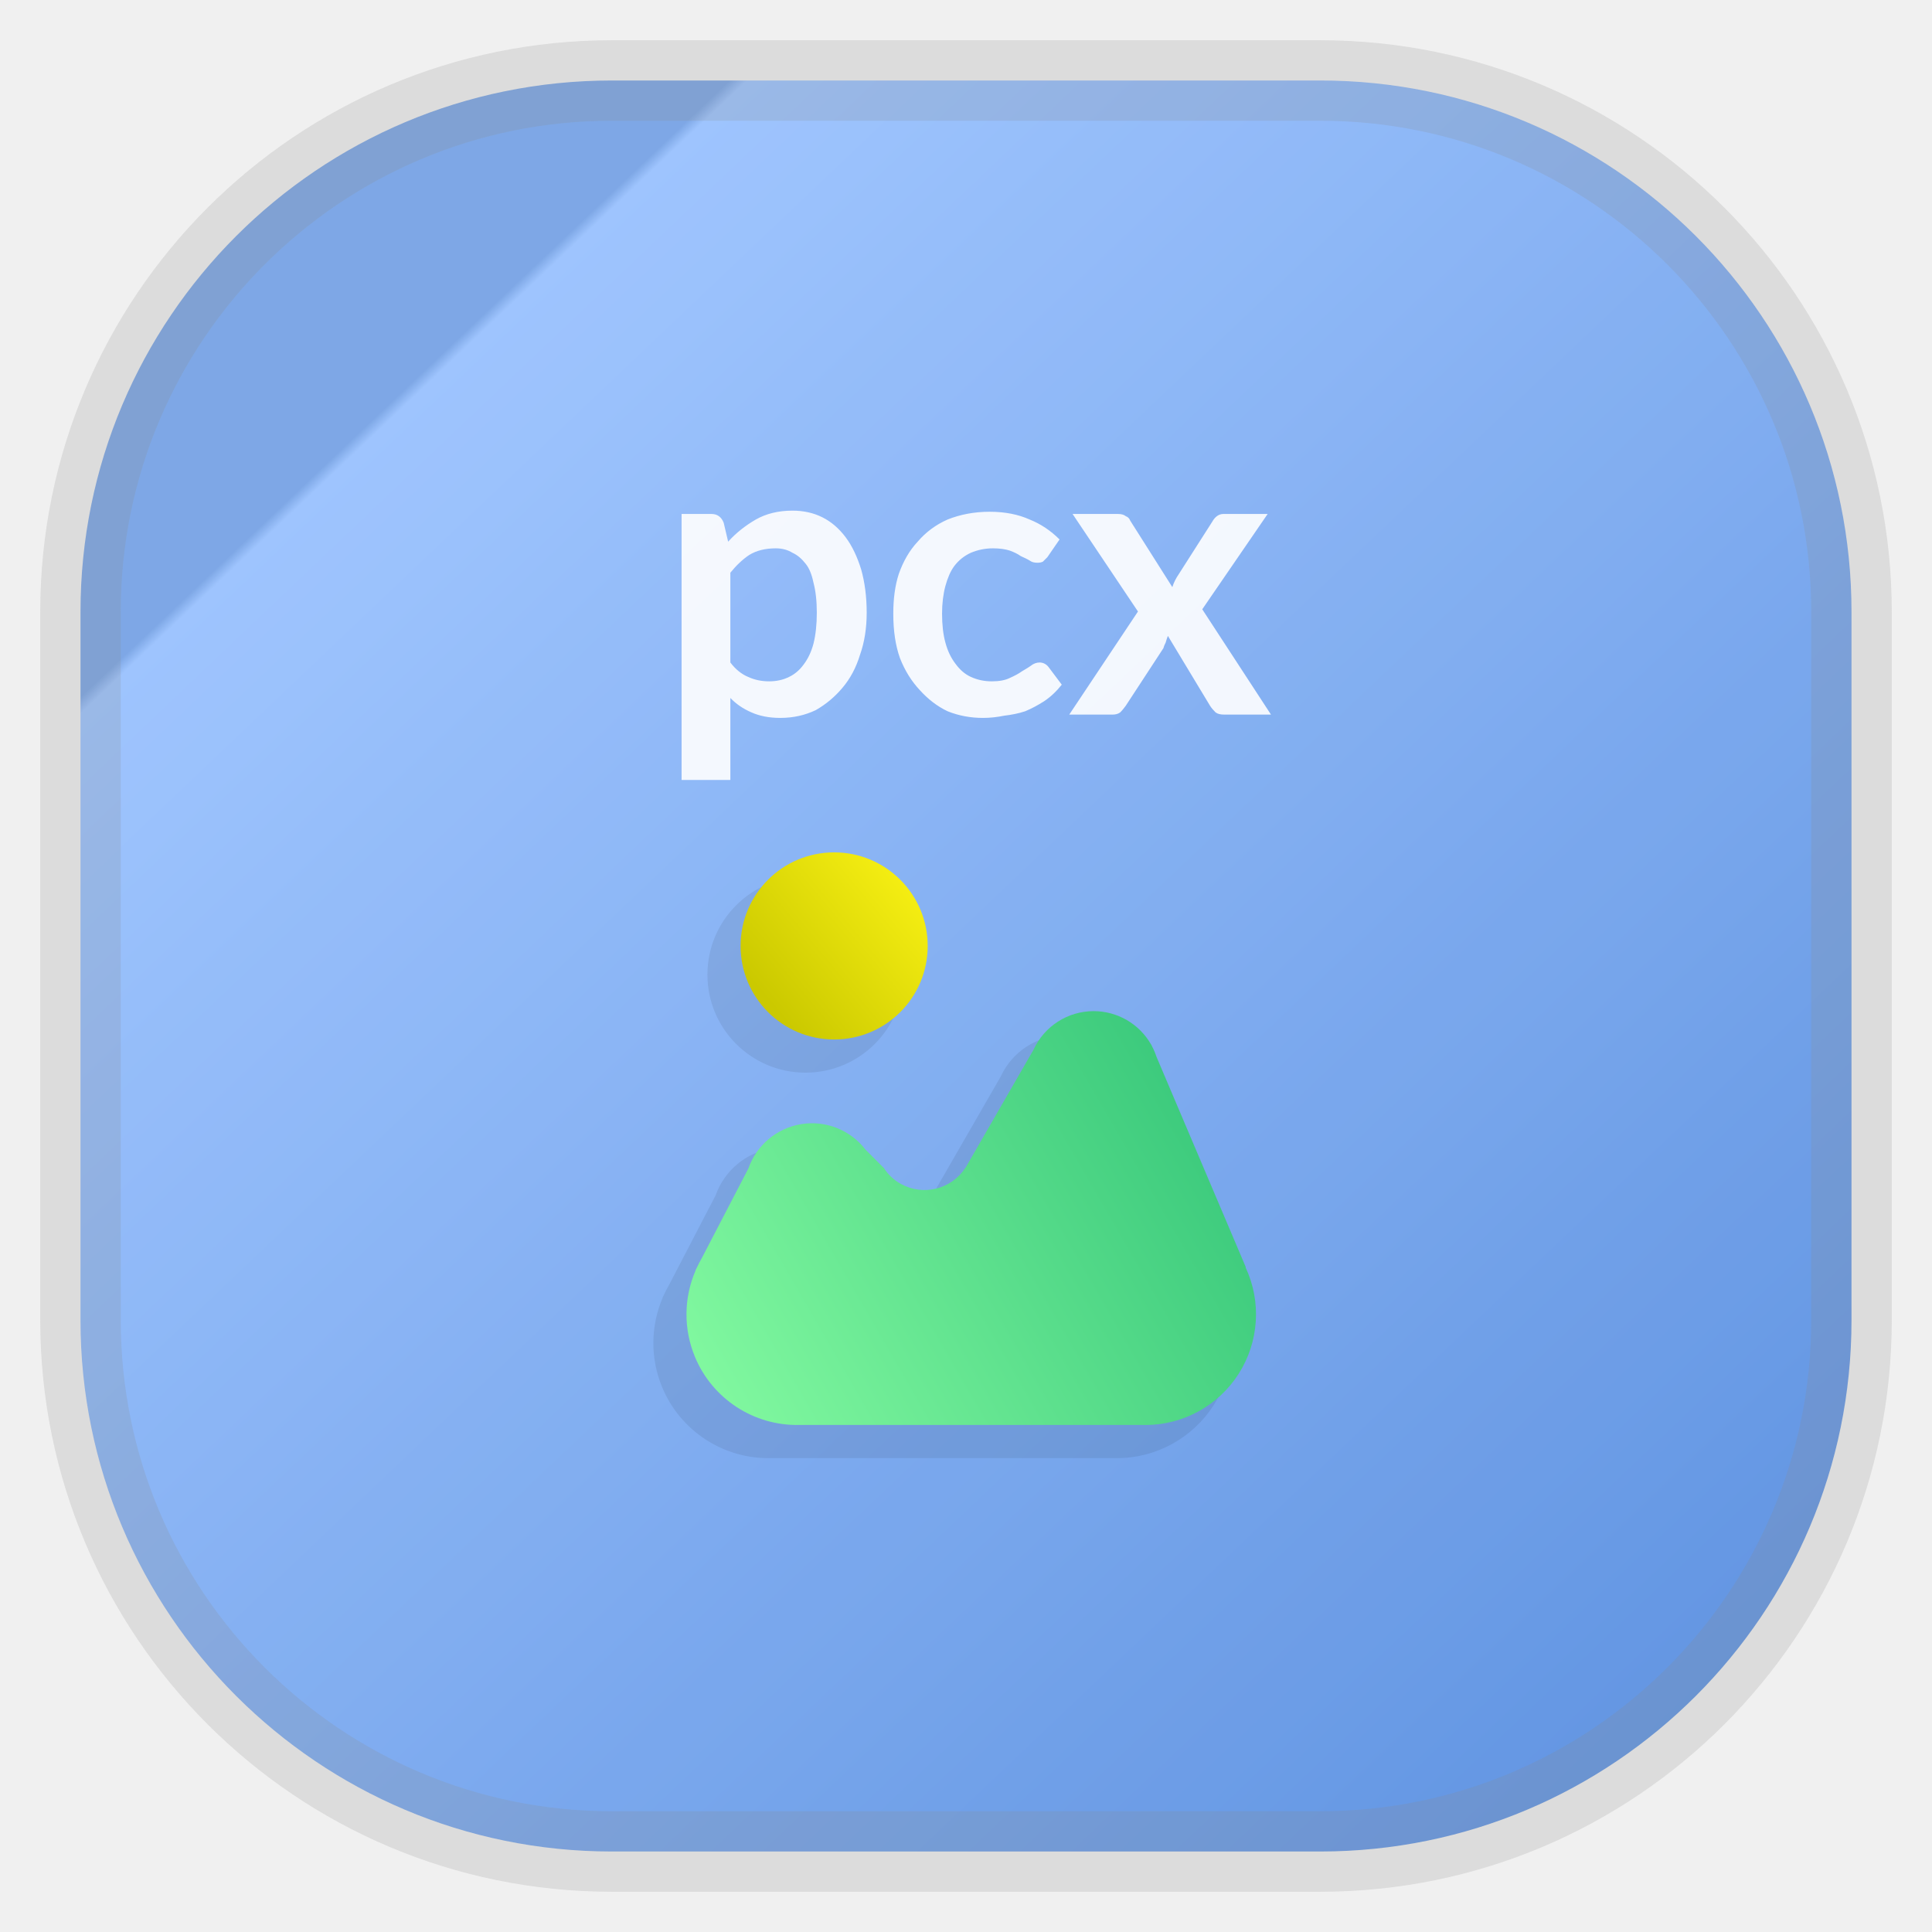
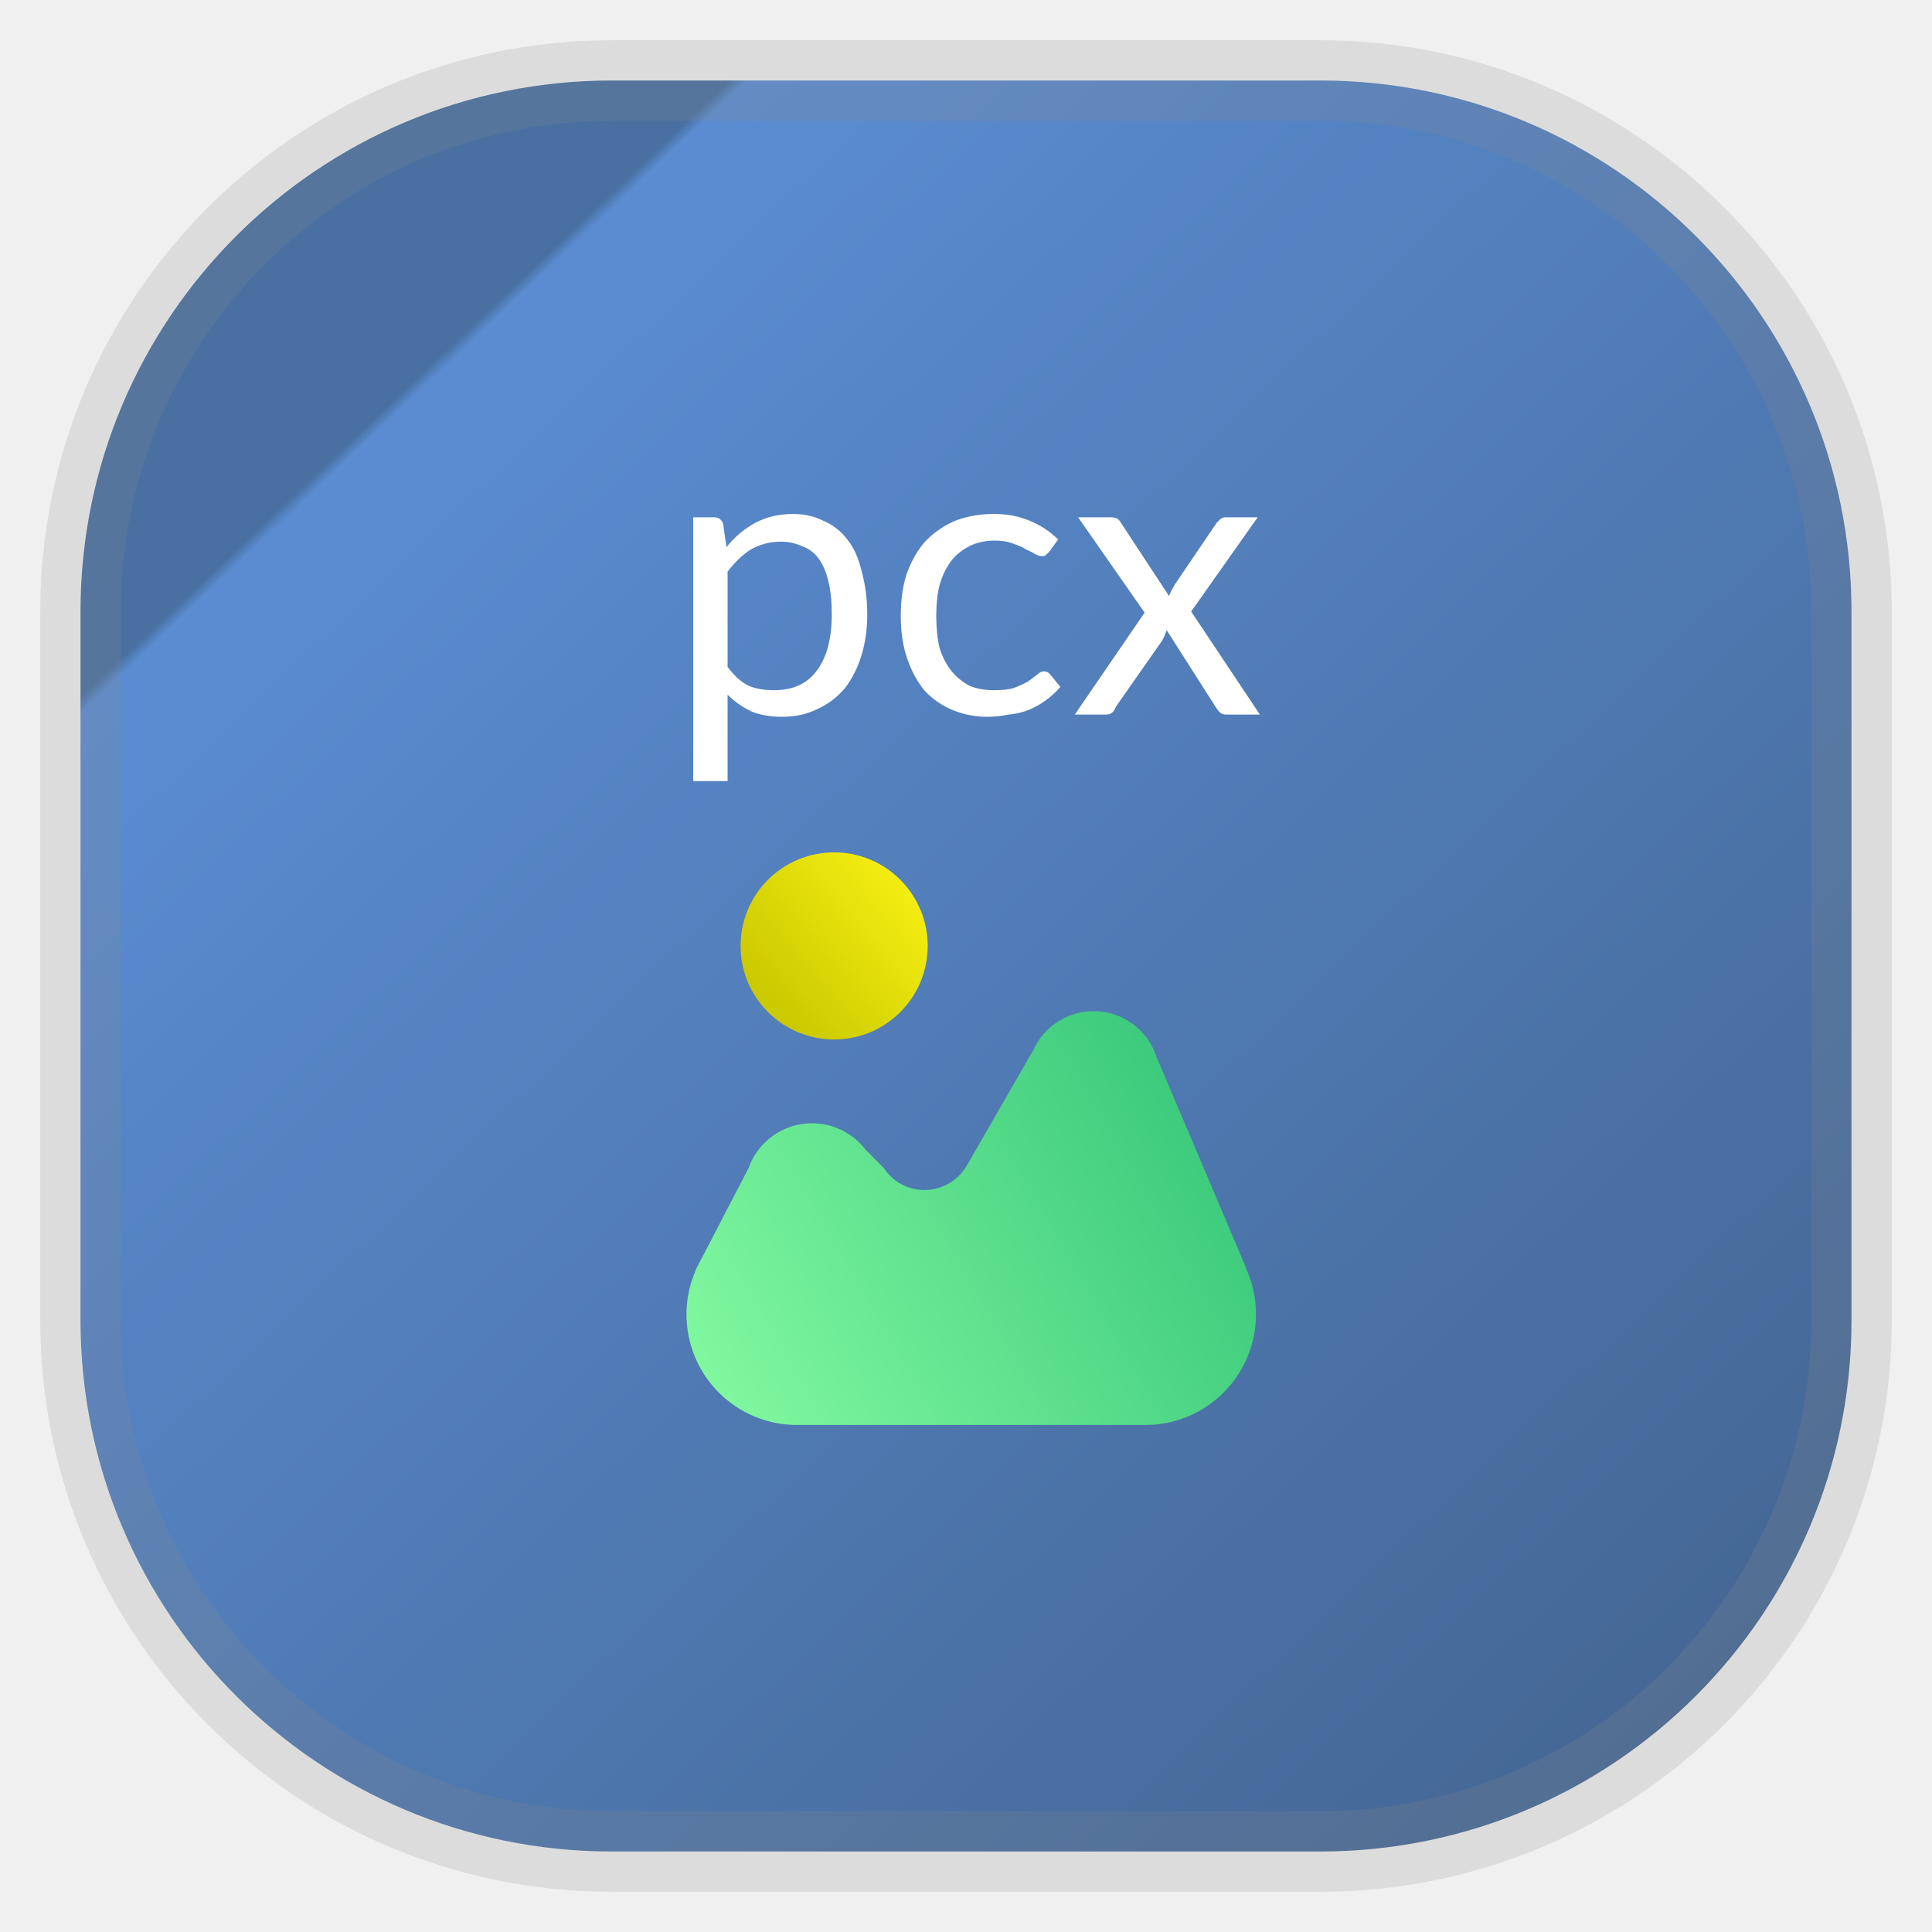
<svg xmlns="http://www.w3.org/2000/svg" width="24" height="24" fill="none" version="1.1">
  <rect x="1" y="1" width="22" height="22" rx="6.6" fill="url(#a)" opacity=".9" stroke="gray" stroke-opacity=".2" vector-effect="non-scaling-stroke" style="-inkscape-stroke:hairline" />
  <g transform="matrix(.64745 0 0 .64745 3.9633 6.3807)">
-     <path d="m9.333 10.639a1.794 1.794 0 1 0 0-3.589 1.794 1.794 0 0 0 0 3.589m4.979-0.544a1.27 1.27 0 0 0-1.155 0.743l-1.27 2.205-0.021 0.036-0.013 0.023h-2e-3a0.934 0.934 0 0 1-1.228 0.313 0.9 0.9 0 0 1-0.337-0.313h-2e-3l-0.348-0.349a1.293 1.293 0 0 0-2.247 0.36l-0.897 1.726q-0.052 0.09-0.095 0.183l-0.023 0.045 2e-3 3e-3a2.12 2.12 0 0 0-0.014 1.655 2.12 2.12 0 0 0 2.008 1.31h6.589l0.047 1e-3a2.124 2.124 0 0 0 1.922-3.024l4e-3 -5e-3 -1.713-4.035a1.3 1.3 0 0 0-0.087-0.204l-0.013-0.031h-4e-3a1.27 1.27 0 0 0-1.103-0.642" fill="#000" opacity=".077" stroke="#000" stroke-linecap="round" stroke-linejoin="round" stroke-width=".173" />
    <path d="m9.883 10.089a1.795 1.795 0 1 0 0-3.59 1.795 1.795 0 0 0 0 3.59" fill="url(#b)" />
    <path d="m14.862 9.545a1.27 1.27 0 0 0-1.155 0.743l-1.27 2.205-0.021 0.036-0.013 0.023h-3e-3a0.934 0.934 0 0 1-1.228 0.313 0.9 0.9 0 0 1-0.337-0.313h-2e-3l-0.348-0.349a1.293 1.293 0 0 0-2.247 0.36l-0.897 1.726q-0.052 0.09-0.095 0.183l-0.023 0.045 2e-3 3e-3a2.12 2.12 0 0 0-0.014 1.655 2.12 2.12 0 0 0 2.008 1.31h6.589l0.047 1e-3a2.124 2.124 0 0 0 1.922-3.024l4e-3 -5e-3 -1.713-4.035a1.3 1.3 0 0 0-0.087-0.204l-0.013-0.031h-3e-3a1.27 1.27 0 0 0-1.104-0.642z" fill="url(#c)" />
  </g>
-   <g transform="matrix(.88121 0 0 .88121 1.4138 2.7084)" alignment-baseline="middle" fill="#fff" font-family="Lato" font-weight="bold" opacity=".9" text-anchor="middle">
+   <g transform="matrix(.88121 0 0 .88121 1.4138 2.7084)" alignment-baseline="middle" fill="#fff" font-family="Lato" text-anchor="middle">
    <text x="12" y="7">
      <tspan font-size="5.5px">pcx</tspan>
    </text>
  </g>
  <defs>
    <linearGradient id="b" x1="8.626" x2="11.245" y1="9.359" y2="7.15" gradientUnits="userSpaceOnUse">
      <stop stop-color="#CBC900" offset="0" />
      <stop stop-color="#F4ED12" offset="1" />
    </linearGradient>
    <linearGradient id="c" x1="6.983" x2="17.978" y1="16.954" y2="10.606" gradientUnits="userSpaceOnUse">
      <stop stop-color="#84FAA1" offset="0" />
      <stop stop-color="#33C478" offset="1" />
    </linearGradient>
    <linearGradient id="a" x1=".05" x2="1" y2="1" gradientTransform="scale(22)" gradientUnits="userSpaceOnUse">
-       <stop stop-color="#719fe4" offset=".2" />
-       <stop stop-color="#95BFFF" offset=".205" />
-       <stop stop-color="#5089df" offset="1" />
+       <stop stop-color="#366298" offset=".2" />
+       <stop stop-color="#4a81ce" offset=".205" />
+       <stop stop-color="#305687" offset="1" />
    </linearGradient>
  </defs>
</svg>
